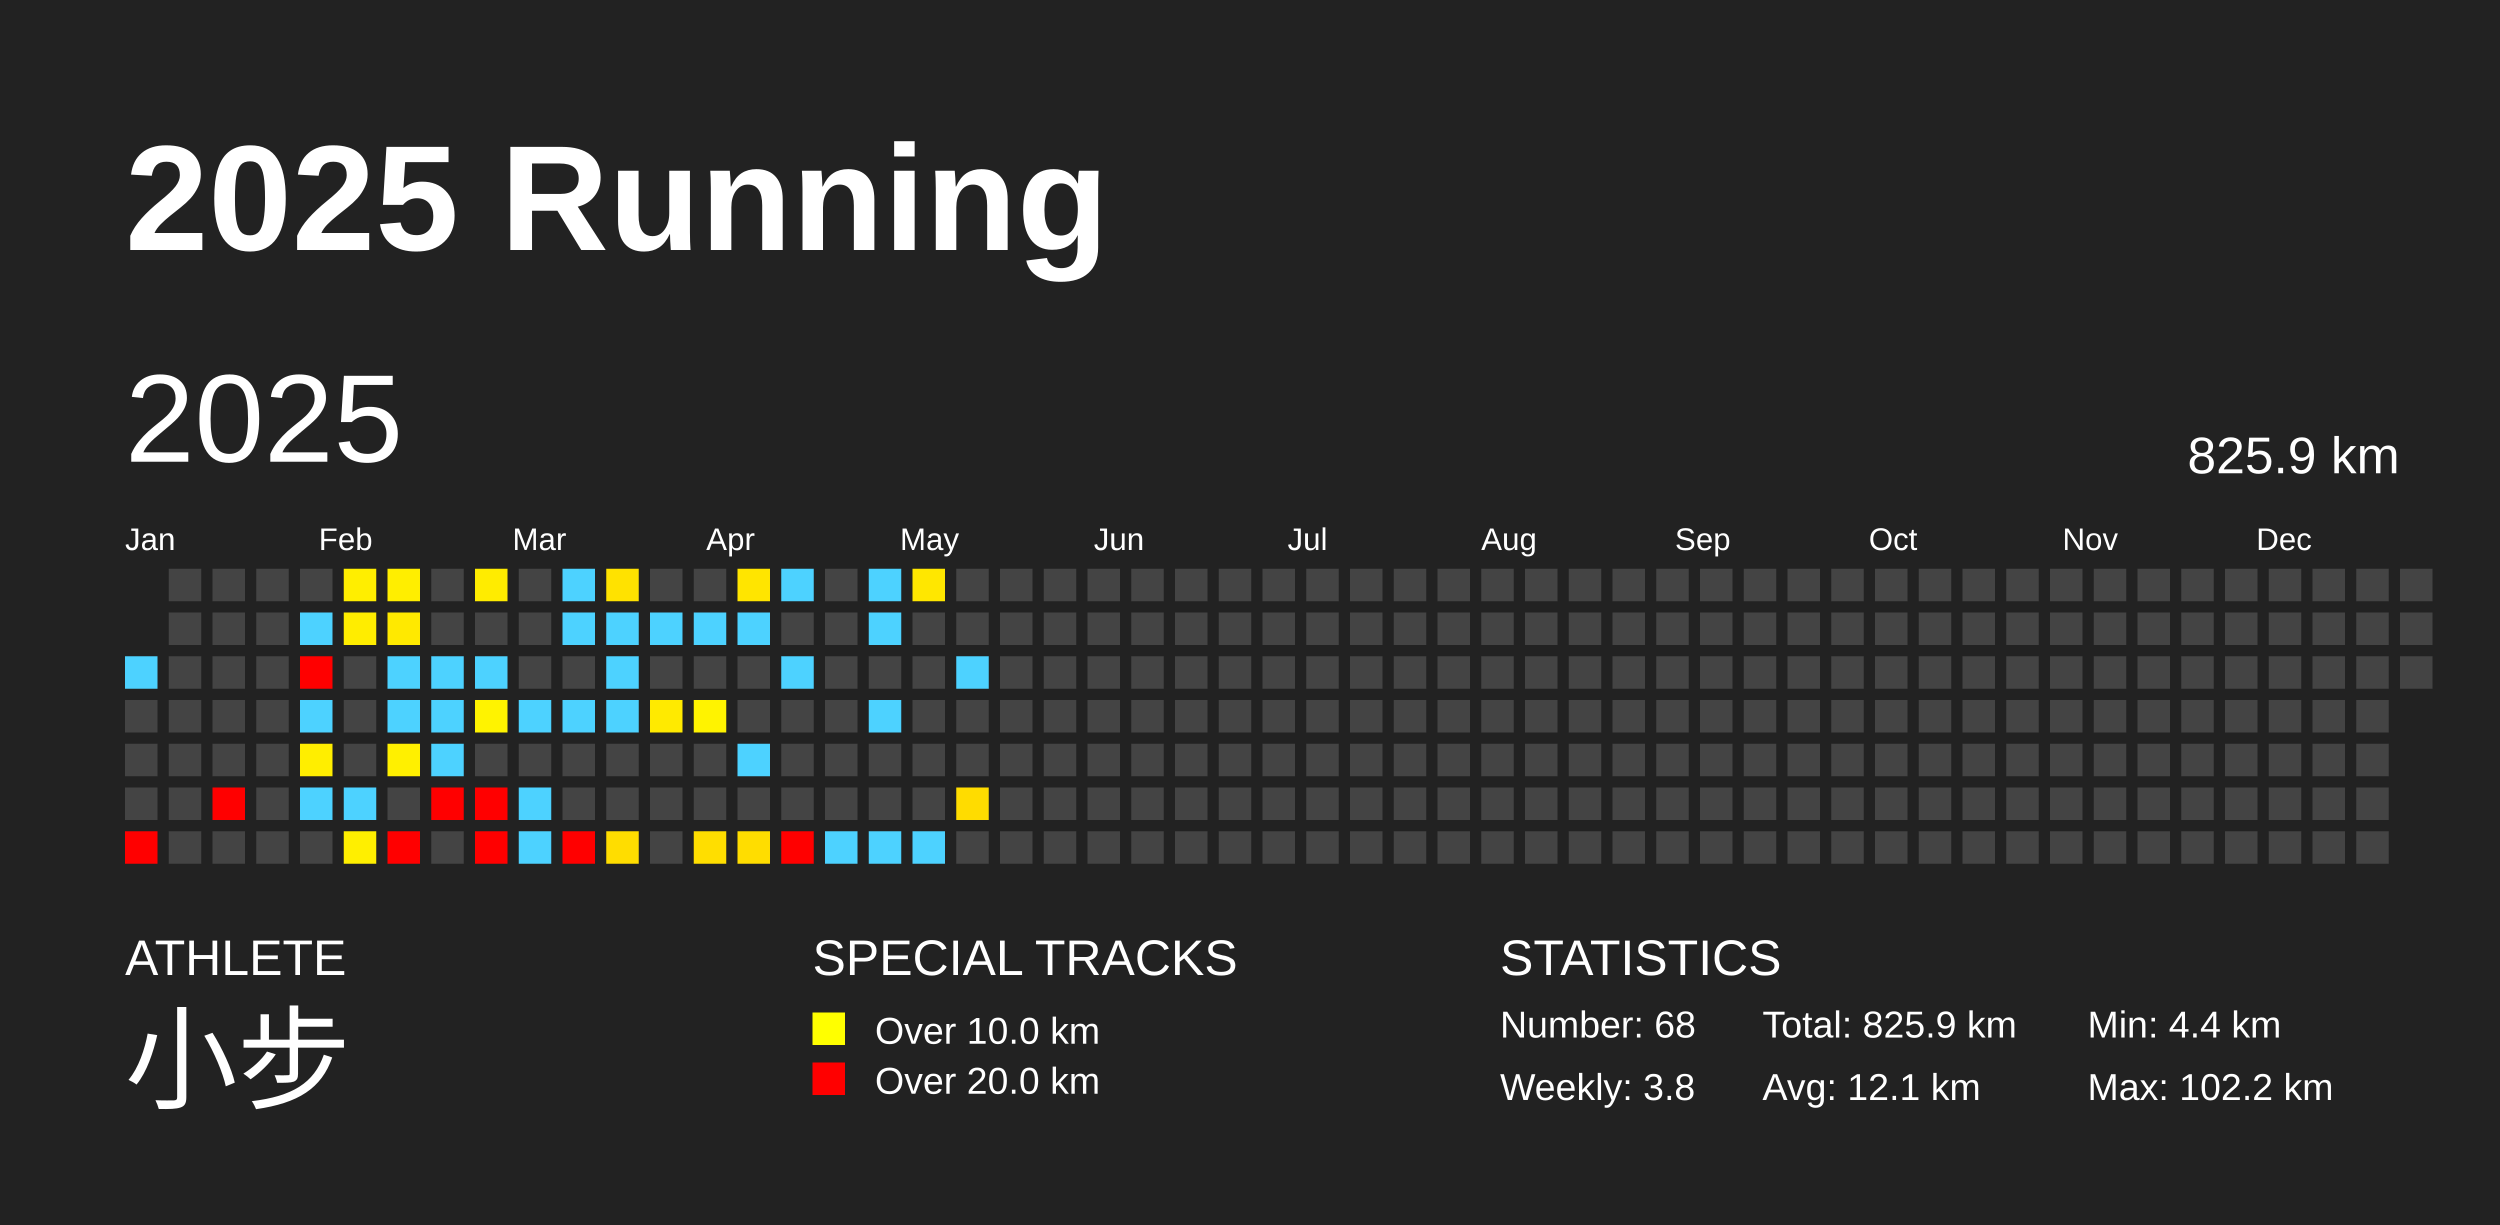
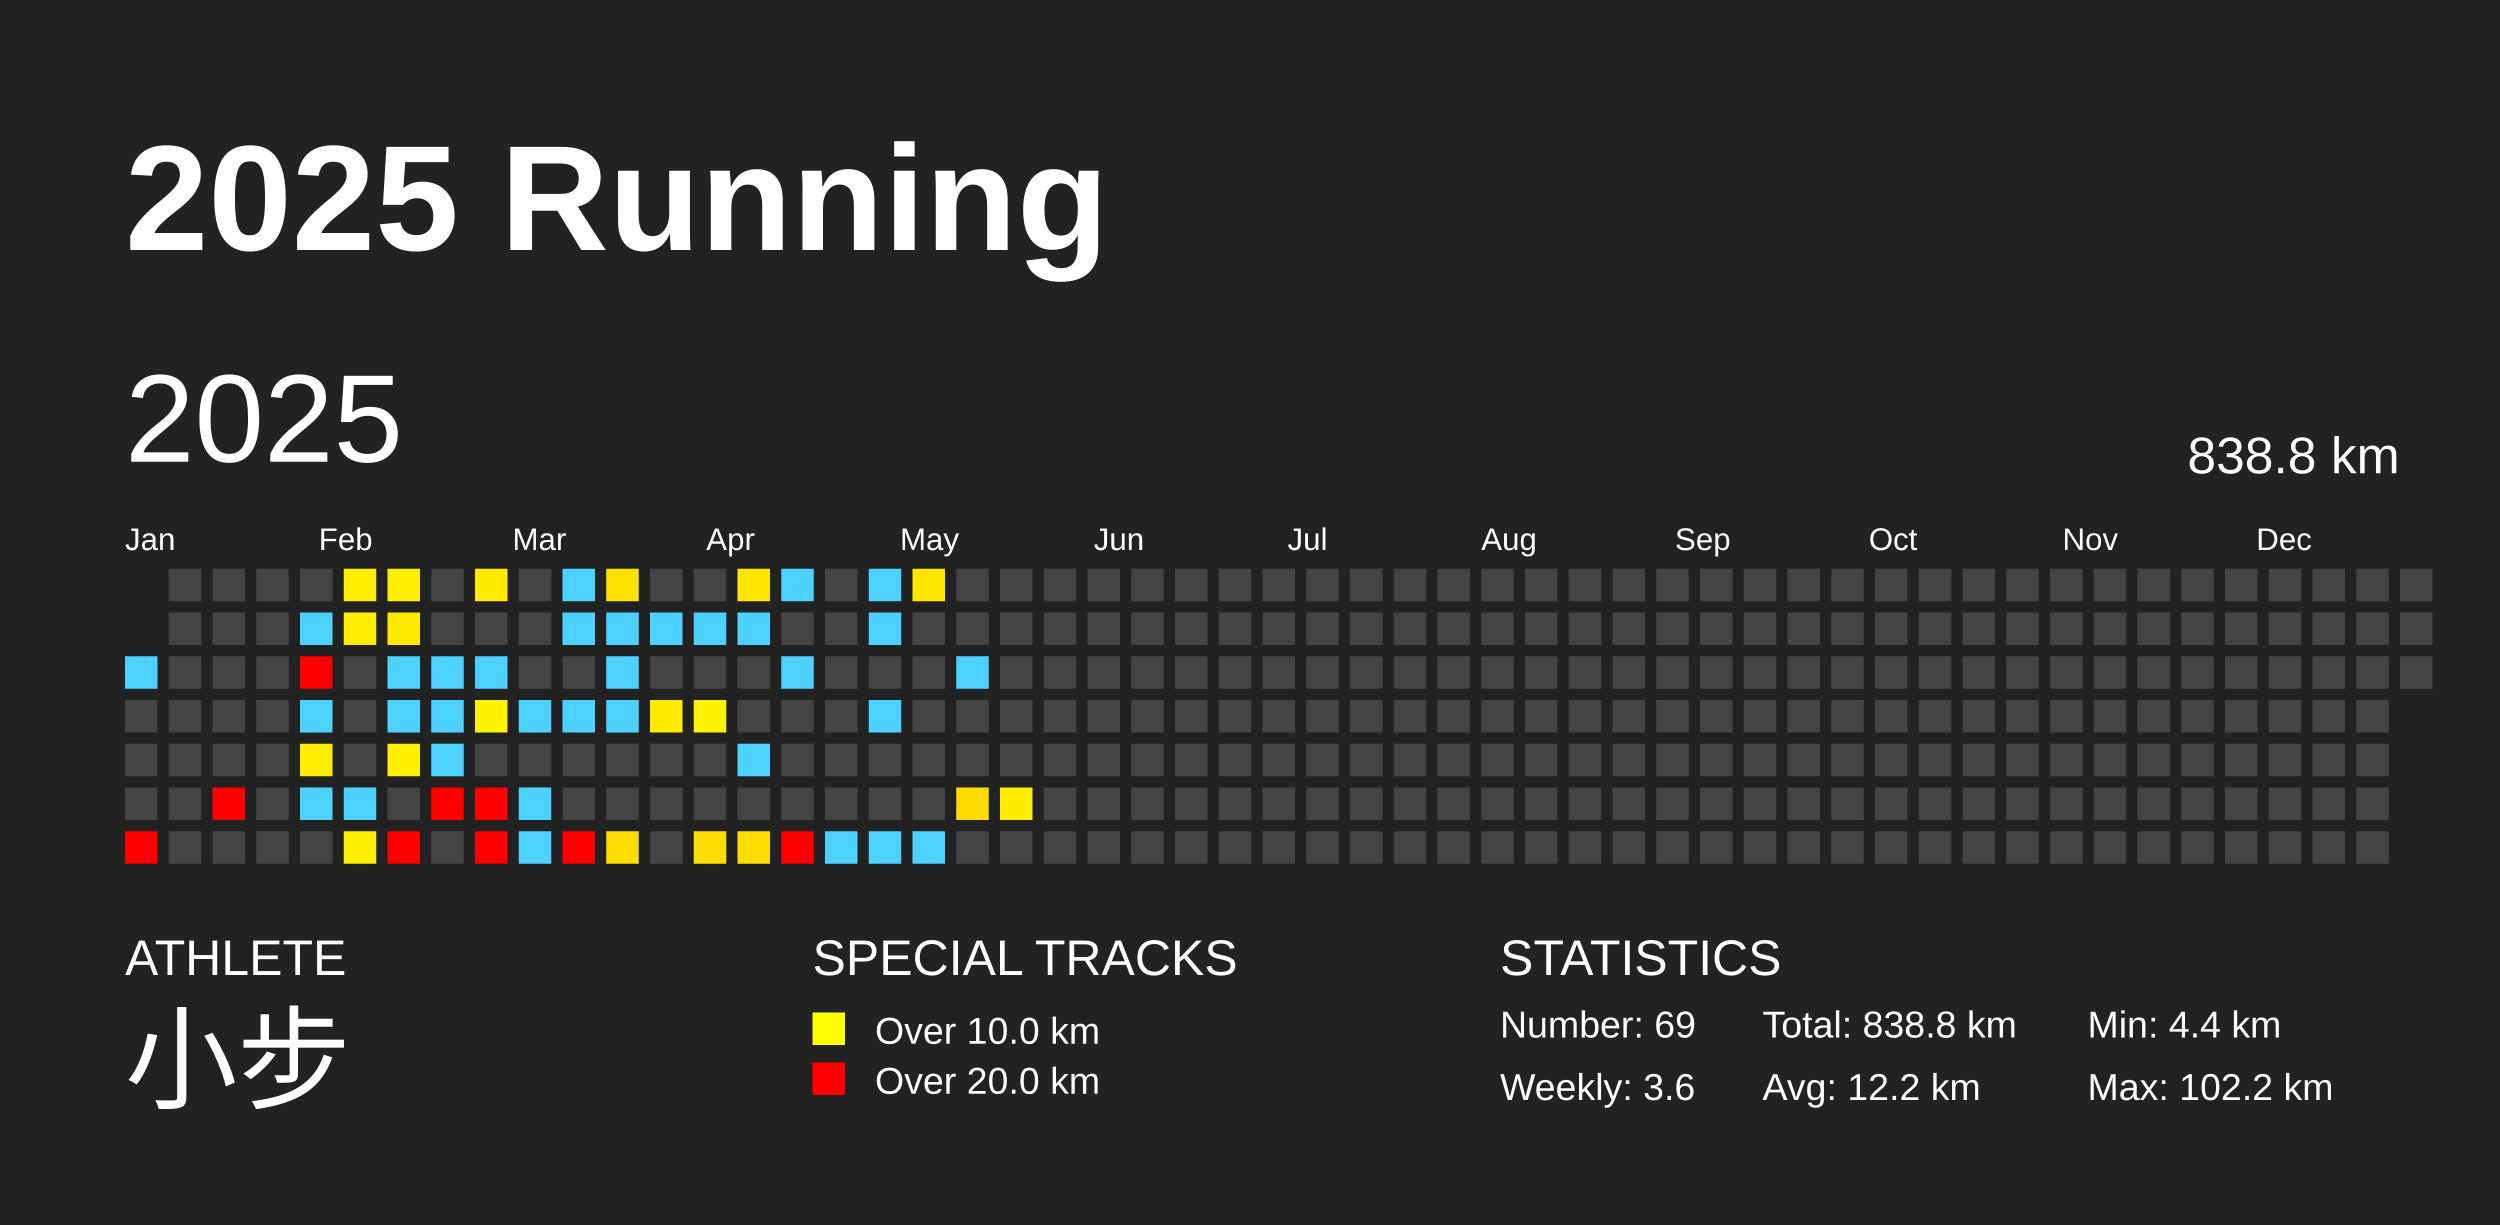
<svg xmlns="http://www.w3.org/2000/svg" baseProfile="full" height="98mm" version="1.1" viewBox="0,0,200,98" width="200mm">
  <defs />
  <rect fill="#222222" height="98" width="200" x="0" y="0" />
  <text fill="#FFFFFF" style="font-size:12px; font-family:Arial; font-weight:bold;" x="10" y="20">2025 Running</text>
  <text fill="#FFFFFF" style="font-size:4px; font-family:Arial" x="10" y="78">ATHLETE</text>
  <text fill="#FFFFFF" style="font-size:9px; font-family:Arial" x="10" y="88">小步</text>
  <text fill="#FFFFFF" style="font-size:4px; font-family:Arial" x="65" y="78">SPECIAL TRACKS</text>
  <rect fill="yellow" height="2.6" width="2.6" x="65" y="81" />
  <text fill="#FFFFFF" style="font-size:3px; font-family:Arial" x="70" y="83.5">Over 10.0 km</text>
  <rect fill="red" height="2.6" width="2.6" x="65" y="85" />
  <text fill="#FFFFFF" style="font-size:3px; font-family:Arial" x="70" y="87.5">Over 20.0 km</text>
  <text fill="#FFFFFF" style="font-size:4px; font-family:Arial" x="120" y="78">STATISTICS</text>
-   <text fill="#FFFFFF" style="font-size:3px; font-family:Arial" x="120" y="83">Number: 68</text>
-   <text fill="#FFFFFF" style="font-size:3px; font-family:Arial" x="120" y="88">Weekly: 3.8</text>
-   <text fill="#FFFFFF" style="font-size:3px; font-family:Arial" x="141" y="83">Total: 825.9 km</text>
-   <text fill="#FFFFFF" style="font-size:3px; font-family:Arial" x="141" y="88">Avg: 12.1 km</text>
+   <text fill="#FFFFFF" style="font-size:3px; font-family:Arial" x="120" y="83">Number: 69</text>
+   <text fill="#FFFFFF" style="font-size:3px; font-family:Arial" x="120" y="88">Weekly: 3.6</text>
+   <text fill="#FFFFFF" style="font-size:3px; font-family:Arial" x="141" y="83">Total: 838.8 km</text>
+   <text fill="#FFFFFF" style="font-size:3px; font-family:Arial" x="141" y="88">Avg: 12.2 km</text>
  <text fill="#FFFFFF" style="font-size:3px; font-family:Arial" x="167" y="83">Min: 4.4 km</text>
  <text fill="#FFFFFF" style="font-size:3px; font-family:Arial" x="167" y="88">Max: 102.2 km</text>
  <text dominant-baseline="hanging" fill="#FFFFFF" style="font-size:10.0px; font-family:Arial;" x="10" y="30">2025</text>
-   <text dominant-baseline="hanging" fill="#FFFFFF" style="font-size:4.125px; font-family:Arial;" x="175" y="35">825.9 km</text>
+   <text dominant-baseline="hanging" fill="#FFFFFF" style="font-size:4.125px; font-family:Arial;" x="175" y="35">838.8 km</text>
  <text fill="#FFFFFF" style="font-size:2.5px; font-family:Arial" x="10.0" y="44">Jan</text>
  <text fill="#FFFFFF" style="font-size:2.5px; font-family:Arial" x="25.5" y="44">Feb</text>
  <text fill="#FFFFFF" style="font-size:2.5px; font-family:Arial" x="41.0" y="44">Mar</text>
  <text fill="#FFFFFF" style="font-size:2.5px; font-family:Arial" x="56.5" y="44">Apr</text>
  <text fill="#FFFFFF" style="font-size:2.5px; font-family:Arial" x="72.0" y="44">May</text>
  <text fill="#FFFFFF" style="font-size:2.5px; font-family:Arial" x="87.5" y="44">Jun</text>
  <text fill="#FFFFFF" style="font-size:2.5px; font-family:Arial" x="103.0" y="44">Jul</text>
  <text fill="#FFFFFF" style="font-size:2.5px; font-family:Arial" x="118.5" y="44">Aug</text>
  <text fill="#FFFFFF" style="font-size:2.5px; font-family:Arial" x="134.0" y="44">Sep</text>
  <text fill="#FFFFFF" style="font-size:2.5px; font-family:Arial" x="149.5" y="44">Oct</text>
  <text fill="#FFFFFF" style="font-size:2.5px; font-family:Arial" x="165.0" y="44">Nov</text>
  <text fill="#FFFFFF" style="font-size:2.5px; font-family:Arial" x="180.5" y="44">Dec</text>
  <rect fill="#4dd2ff" height="2.6" width="2.6" x="10.0" y="52.5" />
  <rect fill="#444444" height="2.6" width="2.6" x="10.0" y="56.0" />
  <rect fill="#444444" height="2.6" width="2.6" x="10.0" y="59.5" />
  <rect fill="#444444" height="2.6" width="2.6" x="10.0" y="63.0" />
  <rect fill="red" height="2.6" width="2.6" x="10.0" y="66.5" />
  <rect fill="#444444" height="2.6" width="2.6" x="13.5" y="45.5" />
  <rect fill="#444444" height="2.6" width="2.6" x="13.5" y="49.0" />
  <rect fill="#444444" height="2.6" width="2.6" x="13.5" y="52.5" />
  <rect fill="#444444" height="2.6" width="2.6" x="13.5" y="56.0" />
  <rect fill="#444444" height="2.6" width="2.6" x="13.5" y="59.5" />
  <rect fill="#444444" height="2.6" width="2.6" x="13.5" y="63.0" />
  <rect fill="#444444" height="2.6" width="2.6" x="13.5" y="66.5" />
  <rect fill="#444444" height="2.6" width="2.6" x="17.0" y="45.5" />
  <rect fill="#444444" height="2.6" width="2.6" x="17.0" y="49.0" />
  <rect fill="#444444" height="2.6" width="2.6" x="17.0" y="52.5" />
  <rect fill="#444444" height="2.6" width="2.6" x="17.0" y="56.0" />
  <rect fill="#444444" height="2.6" width="2.6" x="17.0" y="59.5" />
  <rect fill="red" height="2.6" width="2.6" x="17.0" y="63.0" />
  <rect fill="#444444" height="2.6" width="2.6" x="17.0" y="66.5" />
  <rect fill="#444444" height="2.6" width="2.6" x="20.5" y="45.5" />
  <rect fill="#444444" height="2.6" width="2.6" x="20.5" y="49.0" />
  <rect fill="#444444" height="2.6" width="2.6" x="20.5" y="52.5" />
  <rect fill="#444444" height="2.6" width="2.6" x="20.5" y="56.0" />
  <rect fill="#444444" height="2.6" width="2.6" x="20.5" y="59.5" />
  <rect fill="#444444" height="2.6" width="2.6" x="20.5" y="63.0" />
  <rect fill="#444444" height="2.6" width="2.6" x="20.5" y="66.5" />
  <rect fill="#444444" height="2.6" width="2.6" x="24.0" y="45.5" />
  <rect fill="#4dd2ff" height="2.6" width="2.6" x="24.0" y="49.0" />
  <rect fill="red" height="2.6" width="2.6" x="24.0" y="52.5" />
  <rect fill="#4dd2ff" height="2.6" width="2.6" x="24.0" y="56.0" />
  <rect fill="#ffee00" height="2.6" width="2.6" x="24.0" y="59.5" />
  <rect fill="#4dd2ff" height="2.6" width="2.6" x="24.0" y="63.0" />
  <rect fill="#444444" height="2.6" width="2.6" x="24.0" y="66.5" />
  <rect fill="#ffee00" height="2.6" width="2.6" x="27.5" y="45.5" />
  <rect fill="#ffed00" height="2.6" width="2.6" x="27.5" y="49.0" />
  <rect fill="#444444" height="2.6" width="2.6" x="27.5" y="52.5" />
  <rect fill="#444444" height="2.6" width="2.6" x="27.5" y="56.0" />
  <rect fill="#444444" height="2.6" width="2.6" x="27.5" y="59.5" />
  <rect fill="#4dd2ff" height="2.6" width="2.6" x="27.5" y="63.0" />
  <rect fill="#ffef00" height="2.6" width="2.6" x="27.5" y="66.5" />
  <rect fill="#ffee00" height="2.6" width="2.6" x="31.0" y="45.5" />
  <rect fill="#ffe900" height="2.6" width="2.6" x="31.0" y="49.0" />
  <rect fill="#4dd2ff" height="2.6" width="2.6" x="31.0" y="52.5" />
  <rect fill="#4dd2ff" height="2.6" width="2.6" x="31.0" y="56.0" />
  <rect fill="#fff000" height="2.6" width="2.6" x="31.0" y="59.5" />
  <rect fill="#444444" height="2.6" width="2.6" x="31.0" y="63.0" />
  <rect fill="red" height="2.6" width="2.6" x="31.0" y="66.5" />
  <rect fill="#444444" height="2.6" width="2.6" x="34.5" y="45.5" />
  <rect fill="#444444" height="2.6" width="2.6" x="34.5" y="49.0" />
  <rect fill="#4dd2ff" height="2.6" width="2.6" x="34.5" y="52.5" />
  <rect fill="#4dd2ff" height="2.6" width="2.6" x="34.5" y="56.0" />
  <rect fill="#4dd2ff" height="2.6" width="2.6" x="34.5" y="59.5" />
  <rect fill="red" height="2.6" width="2.6" x="34.5" y="63.0" />
  <rect fill="#444444" height="2.6" width="2.6" x="34.5" y="66.5" />
  <rect fill="#ffec00" height="2.6" width="2.6" x="38.0" y="45.5" />
  <rect fill="#444444" height="2.6" width="2.6" x="38.0" y="49.0" />
  <rect fill="#4dd2ff" height="2.6" width="2.6" x="38.0" y="52.5" />
  <rect fill="#fff300" height="2.6" width="2.6" x="38.0" y="56.0" />
  <rect fill="#444444" height="2.6" width="2.6" x="38.0" y="59.5" />
  <rect fill="red" height="2.6" width="2.6" x="38.0" y="63.0" />
  <rect fill="red" height="2.6" width="2.6" x="38.0" y="66.5" />
  <rect fill="#444444" height="2.6" width="2.6" x="41.5" y="45.5" />
  <rect fill="#444444" height="2.6" width="2.6" x="41.5" y="49.0" />
  <rect fill="#444444" height="2.6" width="2.6" x="41.5" y="52.5" />
  <rect fill="#4dd2ff" height="2.6" width="2.6" x="41.5" y="56.0" />
  <rect fill="#444444" height="2.6" width="2.6" x="41.5" y="59.5" />
  <rect fill="#4dd2ff" height="2.6" width="2.6" x="41.5" y="63.0" />
  <rect fill="#4dd2ff" height="2.6" width="2.6" x="41.5" y="66.5" />
  <rect fill="#4dd2ff" height="2.6" width="2.6" x="45.0" y="45.5" />
  <rect fill="#4dd2ff" height="2.6" width="2.6" x="45.0" y="49.0" />
  <rect fill="#444444" height="2.6" width="2.6" x="45.0" y="52.5" />
  <rect fill="#4dd2ff" height="2.6" width="2.6" x="45.0" y="56.0" />
  <rect fill="#444444" height="2.6" width="2.6" x="45.0" y="59.5" />
  <rect fill="#444444" height="2.6" width="2.6" x="45.0" y="63.0" />
  <rect fill="red" height="2.6" width="2.6" x="45.0" y="66.5" />
  <rect fill="#ffe200" height="2.6" width="2.6" x="48.5" y="45.5" />
  <rect fill="#4dd2ff" height="2.6" width="2.6" x="48.5" y="49.0" />
  <rect fill="#4dd2ff" height="2.6" width="2.6" x="48.5" y="52.5" />
  <rect fill="#4dd2ff" height="2.6" width="2.6" x="48.5" y="56.0" />
  <rect fill="#444444" height="2.6" width="2.6" x="48.5" y="59.5" />
  <rect fill="#444444" height="2.6" width="2.6" x="48.5" y="63.0" />
  <rect fill="#ffdd00" height="2.6" width="2.6" x="48.5" y="66.5" />
  <rect fill="#444444" height="2.6" width="2.6" x="52.0" y="45.5" />
  <rect fill="#4dd2ff" height="2.6" width="2.6" x="52.0" y="49.0" />
  <rect fill="#444444" height="2.6" width="2.6" x="52.0" y="52.5" />
  <rect fill="#ffea00" height="2.6" width="2.6" x="52.0" y="56.0" />
  <rect fill="#444444" height="2.6" width="2.6" x="52.0" y="59.5" />
  <rect fill="#444444" height="2.6" width="2.6" x="52.0" y="63.0" />
  <rect fill="#444444" height="2.6" width="2.6" x="52.0" y="66.5" />
  <rect fill="#444444" height="2.6" width="2.6" x="55.5" y="45.5" />
  <rect fill="#4dd2ff" height="2.6" width="2.6" x="55.5" y="49.0" />
  <rect fill="#444444" height="2.6" width="2.6" x="55.5" y="52.5" />
  <rect fill="#fff300" height="2.6" width="2.6" x="55.5" y="56.0" />
  <rect fill="#444444" height="2.6" width="2.6" x="55.5" y="59.5" />
  <rect fill="#444444" height="2.6" width="2.6" x="55.5" y="63.0" />
  <rect fill="#ffde00" height="2.6" width="2.6" x="55.5" y="66.5" />
  <rect fill="#ffe500" height="2.6" width="2.6" x="59.0" y="45.5" />
  <rect fill="#4dd2ff" height="2.6" width="2.6" x="59.0" y="49.0" />
  <rect fill="#444444" height="2.6" width="2.6" x="59.0" y="52.5" />
  <rect fill="#444444" height="2.6" width="2.6" x="59.0" y="56.0" />
  <rect fill="#4dd2ff" height="2.6" width="2.6" x="59.0" y="59.5" />
  <rect fill="#444444" height="2.6" width="2.6" x="59.0" y="63.0" />
  <rect fill="#ffdd00" height="2.6" width="2.6" x="59.0" y="66.5" />
  <rect fill="#4dd2ff" height="2.6" width="2.6" x="62.5" y="45.5" />
  <rect fill="#444444" height="2.6" width="2.6" x="62.5" y="49.0" />
  <rect fill="#4dd2ff" height="2.6" width="2.6" x="62.5" y="52.5" />
  <rect fill="#444444" height="2.6" width="2.6" x="62.5" y="56.0" />
  <rect fill="#444444" height="2.6" width="2.6" x="62.5" y="59.5" />
  <rect fill="#444444" height="2.6" width="2.6" x="62.5" y="63.0" />
  <rect fill="red" height="2.6" width="2.6" x="62.5" y="66.5" />
  <rect fill="#444444" height="2.6" width="2.6" x="66.0" y="45.5" />
  <rect fill="#444444" height="2.6" width="2.6" x="66.0" y="49.0" />
  <rect fill="#444444" height="2.6" width="2.6" x="66.0" y="52.5" />
  <rect fill="#444444" height="2.6" width="2.6" x="66.0" y="56.0" />
  <rect fill="#444444" height="2.6" width="2.6" x="66.0" y="59.5" />
  <rect fill="#444444" height="2.6" width="2.6" x="66.0" y="63.0" />
  <rect fill="#4dd2ff" height="2.6" width="2.6" x="66.0" y="66.5" />
  <rect fill="#4dd2ff" height="2.6" width="2.6" x="69.5" y="45.5" />
  <rect fill="#4dd2ff" height="2.6" width="2.6" x="69.5" y="49.0" />
  <rect fill="#444444" height="2.6" width="2.6" x="69.5" y="52.5" />
  <rect fill="#4dd2ff" height="2.6" width="2.6" x="69.5" y="56.0" />
  <rect fill="#444444" height="2.6" width="2.6" x="69.5" y="59.5" />
  <rect fill="#444444" height="2.6" width="2.6" x="69.5" y="63.0" />
  <rect fill="#4dd2ff" height="2.6" width="2.6" x="69.5" y="66.5" />
  <rect fill="#ffe700" height="2.6" width="2.6" x="73.0" y="45.5" />
  <rect fill="#444444" height="2.6" width="2.6" x="73.0" y="49.0" />
  <rect fill="#444444" height="2.6" width="2.6" x="73.0" y="52.5" />
  <rect fill="#444444" height="2.6" width="2.6" x="73.0" y="56.0" />
  <rect fill="#444444" height="2.6" width="2.6" x="73.0" y="59.5" />
  <rect fill="#444444" height="2.6" width="2.6" x="73.0" y="63.0" />
  <rect fill="#4dd2ff" height="2.6" width="2.6" x="73.0" y="66.5" />
  <rect fill="#444444" height="2.6" width="2.6" x="76.5" y="45.5" />
  <rect fill="#444444" height="2.6" width="2.6" x="76.5" y="49.0" />
  <rect fill="#4dd2ff" height="2.6" width="2.6" x="76.5" y="52.5" />
  <rect fill="#444444" height="2.6" width="2.6" x="76.5" y="56.0" />
  <rect fill="#444444" height="2.6" width="2.6" x="76.5" y="59.5" />
  <rect fill="#ffdc00" height="2.6" width="2.6" x="76.5" y="63.0" />
  <rect fill="#444444" height="2.6" width="2.6" x="76.5" y="66.5" />
  <rect fill="#444444" height="2.6" width="2.6" x="80.0" y="45.5" />
  <rect fill="#444444" height="2.6" width="2.6" x="80.0" y="49.0" />
  <rect fill="#444444" height="2.6" width="2.6" x="80.0" y="52.5" />
  <rect fill="#444444" height="2.6" width="2.6" x="80.0" y="56.0" />
  <rect fill="#444444" height="2.6" width="2.6" x="80.0" y="59.5" />
-   <rect fill="#444444" height="2.6" width="2.6" x="80.0" y="63.0" />
+   <rect fill="#ffec00" height="2.6" width="2.6" x="80.0" y="63.0" />
  <rect fill="#444444" height="2.6" width="2.6" x="80.0" y="66.5" />
  <rect fill="#444444" height="2.6" width="2.6" x="83.5" y="45.5" />
  <rect fill="#444444" height="2.6" width="2.6" x="83.5" y="49.0" />
  <rect fill="#444444" height="2.6" width="2.6" x="83.5" y="52.5" />
  <rect fill="#444444" height="2.6" width="2.6" x="83.5" y="56.0" />
  <rect fill="#444444" height="2.6" width="2.6" x="83.5" y="59.5" />
  <rect fill="#444444" height="2.6" width="2.6" x="83.5" y="63.0" />
  <rect fill="#444444" height="2.6" width="2.6" x="83.5" y="66.5" />
  <rect fill="#444444" height="2.6" width="2.6" x="87.0" y="45.5" />
  <rect fill="#444444" height="2.6" width="2.6" x="87.0" y="49.0" />
  <rect fill="#444444" height="2.6" width="2.6" x="87.0" y="52.5" />
  <rect fill="#444444" height="2.6" width="2.6" x="87.0" y="56.0" />
  <rect fill="#444444" height="2.6" width="2.6" x="87.0" y="59.5" />
  <rect fill="#444444" height="2.6" width="2.6" x="87.0" y="63.0" />
  <rect fill="#444444" height="2.6" width="2.6" x="87.0" y="66.5" />
  <rect fill="#444444" height="2.6" width="2.6" x="90.5" y="45.5" />
  <rect fill="#444444" height="2.6" width="2.6" x="90.5" y="49.0" />
  <rect fill="#444444" height="2.6" width="2.6" x="90.5" y="52.5" />
  <rect fill="#444444" height="2.6" width="2.6" x="90.5" y="56.0" />
  <rect fill="#444444" height="2.6" width="2.6" x="90.5" y="59.5" />
  <rect fill="#444444" height="2.6" width="2.6" x="90.5" y="63.0" />
  <rect fill="#444444" height="2.6" width="2.6" x="90.5" y="66.5" />
  <rect fill="#444444" height="2.6" width="2.6" x="94.0" y="45.5" />
  <rect fill="#444444" height="2.6" width="2.6" x="94.0" y="49.0" />
  <rect fill="#444444" height="2.6" width="2.6" x="94.0" y="52.5" />
  <rect fill="#444444" height="2.6" width="2.6" x="94.0" y="56.0" />
  <rect fill="#444444" height="2.6" width="2.6" x="94.0" y="59.5" />
  <rect fill="#444444" height="2.6" width="2.6" x="94.0" y="63.0" />
  <rect fill="#444444" height="2.6" width="2.6" x="94.0" y="66.5" />
  <rect fill="#444444" height="2.6" width="2.6" x="97.5" y="45.5" />
  <rect fill="#444444" height="2.6" width="2.6" x="97.5" y="49.0" />
  <rect fill="#444444" height="2.6" width="2.6" x="97.5" y="52.5" />
  <rect fill="#444444" height="2.6" width="2.6" x="97.5" y="56.0" />
  <rect fill="#444444" height="2.6" width="2.6" x="97.5" y="59.5" />
  <rect fill="#444444" height="2.6" width="2.6" x="97.5" y="63.0" />
  <rect fill="#444444" height="2.6" width="2.6" x="97.5" y="66.5" />
  <rect fill="#444444" height="2.6" width="2.6" x="101.0" y="45.5" />
  <rect fill="#444444" height="2.6" width="2.6" x="101.0" y="49.0" />
  <rect fill="#444444" height="2.6" width="2.6" x="101.0" y="52.5" />
  <rect fill="#444444" height="2.6" width="2.6" x="101.0" y="56.0" />
  <rect fill="#444444" height="2.6" width="2.6" x="101.0" y="59.5" />
  <rect fill="#444444" height="2.6" width="2.6" x="101.0" y="63.0" />
  <rect fill="#444444" height="2.6" width="2.6" x="101.0" y="66.5" />
  <rect fill="#444444" height="2.6" width="2.6" x="104.5" y="45.5" />
  <rect fill="#444444" height="2.6" width="2.6" x="104.5" y="49.0" />
  <rect fill="#444444" height="2.6" width="2.6" x="104.5" y="52.5" />
  <rect fill="#444444" height="2.6" width="2.6" x="104.5" y="56.0" />
  <rect fill="#444444" height="2.6" width="2.6" x="104.5" y="59.5" />
  <rect fill="#444444" height="2.6" width="2.6" x="104.5" y="63.0" />
  <rect fill="#444444" height="2.6" width="2.6" x="104.5" y="66.5" />
  <rect fill="#444444" height="2.6" width="2.6" x="108.0" y="45.5" />
  <rect fill="#444444" height="2.6" width="2.6" x="108.0" y="49.0" />
  <rect fill="#444444" height="2.6" width="2.6" x="108.0" y="52.5" />
  <rect fill="#444444" height="2.6" width="2.6" x="108.0" y="56.0" />
  <rect fill="#444444" height="2.6" width="2.6" x="108.0" y="59.5" />
  <rect fill="#444444" height="2.6" width="2.6" x="108.0" y="63.0" />
  <rect fill="#444444" height="2.6" width="2.6" x="108.0" y="66.5" />
  <rect fill="#444444" height="2.6" width="2.6" x="111.5" y="45.5" />
  <rect fill="#444444" height="2.6" width="2.6" x="111.5" y="49.0" />
  <rect fill="#444444" height="2.6" width="2.6" x="111.5" y="52.5" />
  <rect fill="#444444" height="2.6" width="2.6" x="111.5" y="56.0" />
  <rect fill="#444444" height="2.6" width="2.6" x="111.5" y="59.5" />
  <rect fill="#444444" height="2.6" width="2.6" x="111.5" y="63.0" />
  <rect fill="#444444" height="2.6" width="2.6" x="111.5" y="66.5" />
  <rect fill="#444444" height="2.6" width="2.6" x="115.0" y="45.5" />
  <rect fill="#444444" height="2.6" width="2.6" x="115.0" y="49.0" />
  <rect fill="#444444" height="2.6" width="2.6" x="115.0" y="52.5" />
  <rect fill="#444444" height="2.6" width="2.6" x="115.0" y="56.0" />
  <rect fill="#444444" height="2.6" width="2.6" x="115.0" y="59.5" />
  <rect fill="#444444" height="2.6" width="2.6" x="115.0" y="63.0" />
  <rect fill="#444444" height="2.6" width="2.6" x="115.0" y="66.5" />
  <rect fill="#444444" height="2.6" width="2.6" x="118.5" y="45.5" />
  <rect fill="#444444" height="2.6" width="2.6" x="118.5" y="49.0" />
  <rect fill="#444444" height="2.6" width="2.6" x="118.5" y="52.5" />
  <rect fill="#444444" height="2.6" width="2.6" x="118.5" y="56.0" />
  <rect fill="#444444" height="2.6" width="2.6" x="118.5" y="59.5" />
  <rect fill="#444444" height="2.6" width="2.6" x="118.5" y="63.0" />
  <rect fill="#444444" height="2.6" width="2.6" x="118.5" y="66.5" />
  <rect fill="#444444" height="2.6" width="2.6" x="122.0" y="45.5" />
  <rect fill="#444444" height="2.6" width="2.6" x="122.0" y="49.0" />
  <rect fill="#444444" height="2.6" width="2.6" x="122.0" y="52.5" />
  <rect fill="#444444" height="2.6" width="2.6" x="122.0" y="56.0" />
  <rect fill="#444444" height="2.6" width="2.6" x="122.0" y="59.5" />
  <rect fill="#444444" height="2.6" width="2.6" x="122.0" y="63.0" />
  <rect fill="#444444" height="2.6" width="2.6" x="122.0" y="66.5" />
  <rect fill="#444444" height="2.6" width="2.6" x="125.5" y="45.5" />
  <rect fill="#444444" height="2.6" width="2.6" x="125.5" y="49.0" />
  <rect fill="#444444" height="2.6" width="2.6" x="125.5" y="52.5" />
  <rect fill="#444444" height="2.6" width="2.6" x="125.5" y="56.0" />
  <rect fill="#444444" height="2.6" width="2.6" x="125.5" y="59.5" />
  <rect fill="#444444" height="2.6" width="2.6" x="125.5" y="63.0" />
  <rect fill="#444444" height="2.6" width="2.6" x="125.5" y="66.5" />
  <rect fill="#444444" height="2.6" width="2.6" x="129.0" y="45.5" />
  <rect fill="#444444" height="2.6" width="2.6" x="129.0" y="49.0" />
  <rect fill="#444444" height="2.6" width="2.6" x="129.0" y="52.5" />
  <rect fill="#444444" height="2.6" width="2.6" x="129.0" y="56.0" />
  <rect fill="#444444" height="2.6" width="2.6" x="129.0" y="59.5" />
  <rect fill="#444444" height="2.6" width="2.6" x="129.0" y="63.0" />
  <rect fill="#444444" height="2.6" width="2.6" x="129.0" y="66.5" />
  <rect fill="#444444" height="2.6" width="2.6" x="132.5" y="45.5" />
  <rect fill="#444444" height="2.6" width="2.6" x="132.5" y="49.0" />
  <rect fill="#444444" height="2.6" width="2.6" x="132.5" y="52.5" />
  <rect fill="#444444" height="2.6" width="2.6" x="132.5" y="56.0" />
  <rect fill="#444444" height="2.6" width="2.6" x="132.5" y="59.5" />
  <rect fill="#444444" height="2.6" width="2.6" x="132.5" y="63.0" />
  <rect fill="#444444" height="2.6" width="2.6" x="132.5" y="66.5" />
  <rect fill="#444444" height="2.6" width="2.6" x="136.0" y="45.5" />
  <rect fill="#444444" height="2.6" width="2.6" x="136.0" y="49.0" />
  <rect fill="#444444" height="2.6" width="2.6" x="136.0" y="52.5" />
  <rect fill="#444444" height="2.6" width="2.6" x="136.0" y="56.0" />
  <rect fill="#444444" height="2.6" width="2.6" x="136.0" y="59.5" />
  <rect fill="#444444" height="2.6" width="2.6" x="136.0" y="63.0" />
  <rect fill="#444444" height="2.6" width="2.6" x="136.0" y="66.5" />
  <rect fill="#444444" height="2.6" width="2.6" x="139.5" y="45.5" />
  <rect fill="#444444" height="2.6" width="2.6" x="139.5" y="49.0" />
  <rect fill="#444444" height="2.6" width="2.6" x="139.5" y="52.5" />
  <rect fill="#444444" height="2.6" width="2.6" x="139.5" y="56.0" />
  <rect fill="#444444" height="2.6" width="2.6" x="139.5" y="59.5" />
  <rect fill="#444444" height="2.6" width="2.6" x="139.5" y="63.0" />
  <rect fill="#444444" height="2.6" width="2.6" x="139.5" y="66.5" />
  <rect fill="#444444" height="2.6" width="2.6" x="143.0" y="45.5" />
  <rect fill="#444444" height="2.6" width="2.6" x="143.0" y="49.0" />
  <rect fill="#444444" height="2.6" width="2.6" x="143.0" y="52.5" />
  <rect fill="#444444" height="2.6" width="2.6" x="143.0" y="56.0" />
  <rect fill="#444444" height="2.6" width="2.6" x="143.0" y="59.5" />
  <rect fill="#444444" height="2.6" width="2.6" x="143.0" y="63.0" />
  <rect fill="#444444" height="2.6" width="2.6" x="143.0" y="66.5" />
  <rect fill="#444444" height="2.6" width="2.6" x="146.5" y="45.5" />
  <rect fill="#444444" height="2.6" width="2.6" x="146.5" y="49.0" />
  <rect fill="#444444" height="2.6" width="2.6" x="146.5" y="52.5" />
  <rect fill="#444444" height="2.6" width="2.6" x="146.5" y="56.0" />
  <rect fill="#444444" height="2.6" width="2.6" x="146.5" y="59.5" />
  <rect fill="#444444" height="2.6" width="2.6" x="146.5" y="63.0" />
  <rect fill="#444444" height="2.6" width="2.6" x="146.5" y="66.5" />
  <rect fill="#444444" height="2.6" width="2.6" x="150.0" y="45.5" />
  <rect fill="#444444" height="2.6" width="2.6" x="150.0" y="49.0" />
  <rect fill="#444444" height="2.6" width="2.6" x="150.0" y="52.5" />
  <rect fill="#444444" height="2.6" width="2.6" x="150.0" y="56.0" />
  <rect fill="#444444" height="2.6" width="2.6" x="150.0" y="59.5" />
  <rect fill="#444444" height="2.6" width="2.6" x="150.0" y="63.0" />
  <rect fill="#444444" height="2.6" width="2.6" x="150.0" y="66.5" />
  <rect fill="#444444" height="2.6" width="2.6" x="153.5" y="45.5" />
  <rect fill="#444444" height="2.6" width="2.6" x="153.5" y="49.0" />
  <rect fill="#444444" height="2.6" width="2.6" x="153.5" y="52.5" />
  <rect fill="#444444" height="2.6" width="2.6" x="153.5" y="56.0" />
  <rect fill="#444444" height="2.6" width="2.6" x="153.5" y="59.5" />
  <rect fill="#444444" height="2.6" width="2.6" x="153.5" y="63.0" />
  <rect fill="#444444" height="2.6" width="2.6" x="153.5" y="66.5" />
  <rect fill="#444444" height="2.6" width="2.6" x="157.0" y="45.5" />
  <rect fill="#444444" height="2.6" width="2.6" x="157.0" y="49.0" />
  <rect fill="#444444" height="2.6" width="2.6" x="157.0" y="52.5" />
  <rect fill="#444444" height="2.6" width="2.6" x="157.0" y="56.0" />
  <rect fill="#444444" height="2.6" width="2.6" x="157.0" y="59.5" />
  <rect fill="#444444" height="2.6" width="2.6" x="157.0" y="63.0" />
  <rect fill="#444444" height="2.6" width="2.6" x="157.0" y="66.5" />
  <rect fill="#444444" height="2.6" width="2.6" x="160.5" y="45.5" />
  <rect fill="#444444" height="2.6" width="2.6" x="160.5" y="49.0" />
  <rect fill="#444444" height="2.6" width="2.6" x="160.5" y="52.5" />
  <rect fill="#444444" height="2.6" width="2.6" x="160.5" y="56.0" />
  <rect fill="#444444" height="2.6" width="2.6" x="160.5" y="59.5" />
  <rect fill="#444444" height="2.6" width="2.6" x="160.5" y="63.0" />
  <rect fill="#444444" height="2.6" width="2.6" x="160.5" y="66.5" />
  <rect fill="#444444" height="2.6" width="2.6" x="164.0" y="45.5" />
  <rect fill="#444444" height="2.6" width="2.6" x="164.0" y="49.0" />
  <rect fill="#444444" height="2.6" width="2.6" x="164.0" y="52.5" />
  <rect fill="#444444" height="2.6" width="2.6" x="164.0" y="56.0" />
  <rect fill="#444444" height="2.6" width="2.6" x="164.0" y="59.5" />
  <rect fill="#444444" height="2.6" width="2.6" x="164.0" y="63.0" />
  <rect fill="#444444" height="2.6" width="2.6" x="164.0" y="66.5" />
  <rect fill="#444444" height="2.6" width="2.6" x="167.5" y="45.5" />
  <rect fill="#444444" height="2.6" width="2.6" x="167.5" y="49.0" />
  <rect fill="#444444" height="2.6" width="2.6" x="167.5" y="52.5" />
  <rect fill="#444444" height="2.6" width="2.6" x="167.5" y="56.0" />
  <rect fill="#444444" height="2.6" width="2.6" x="167.5" y="59.5" />
  <rect fill="#444444" height="2.6" width="2.6" x="167.5" y="63.0" />
  <rect fill="#444444" height="2.6" width="2.6" x="167.5" y="66.5" />
  <rect fill="#444444" height="2.6" width="2.6" x="171.0" y="45.5" />
  <rect fill="#444444" height="2.6" width="2.6" x="171.0" y="49.0" />
  <rect fill="#444444" height="2.6" width="2.6" x="171.0" y="52.5" />
  <rect fill="#444444" height="2.6" width="2.6" x="171.0" y="56.0" />
  <rect fill="#444444" height="2.6" width="2.6" x="171.0" y="59.5" />
  <rect fill="#444444" height="2.6" width="2.6" x="171.0" y="63.0" />
  <rect fill="#444444" height="2.6" width="2.6" x="171.0" y="66.5" />
  <rect fill="#444444" height="2.6" width="2.6" x="174.5" y="45.5" />
  <rect fill="#444444" height="2.6" width="2.6" x="174.5" y="49.0" />
  <rect fill="#444444" height="2.6" width="2.6" x="174.5" y="52.5" />
  <rect fill="#444444" height="2.6" width="2.6" x="174.5" y="56.0" />
  <rect fill="#444444" height="2.6" width="2.6" x="174.5" y="59.5" />
  <rect fill="#444444" height="2.6" width="2.6" x="174.5" y="63.0" />
  <rect fill="#444444" height="2.6" width="2.6" x="174.5" y="66.5" />
  <rect fill="#444444" height="2.6" width="2.6" x="178.0" y="45.5" />
  <rect fill="#444444" height="2.6" width="2.6" x="178.0" y="49.0" />
  <rect fill="#444444" height="2.6" width="2.6" x="178.0" y="52.5" />
  <rect fill="#444444" height="2.6" width="2.6" x="178.0" y="56.0" />
  <rect fill="#444444" height="2.6" width="2.6" x="178.0" y="59.5" />
  <rect fill="#444444" height="2.6" width="2.6" x="178.0" y="63.0" />
  <rect fill="#444444" height="2.6" width="2.6" x="178.0" y="66.5" />
  <rect fill="#444444" height="2.6" width="2.6" x="181.5" y="45.5" />
  <rect fill="#444444" height="2.6" width="2.6" x="181.5" y="49.0" />
  <rect fill="#444444" height="2.6" width="2.6" x="181.5" y="52.5" />
  <rect fill="#444444" height="2.6" width="2.6" x="181.5" y="56.0" />
  <rect fill="#444444" height="2.6" width="2.6" x="181.5" y="59.5" />
  <rect fill="#444444" height="2.6" width="2.6" x="181.5" y="63.0" />
  <rect fill="#444444" height="2.6" width="2.6" x="181.5" y="66.5" />
  <rect fill="#444444" height="2.6" width="2.6" x="185.0" y="45.5" />
  <rect fill="#444444" height="2.6" width="2.6" x="185.0" y="49.0" />
  <rect fill="#444444" height="2.6" width="2.6" x="185.0" y="52.5" />
  <rect fill="#444444" height="2.6" width="2.6" x="185.0" y="56.0" />
  <rect fill="#444444" height="2.6" width="2.6" x="185.0" y="59.5" />
  <rect fill="#444444" height="2.6" width="2.6" x="185.0" y="63.0" />
  <rect fill="#444444" height="2.6" width="2.6" x="185.0" y="66.5" />
  <rect fill="#444444" height="2.6" width="2.6" x="188.5" y="45.5" />
  <rect fill="#444444" height="2.6" width="2.6" x="188.5" y="49.0" />
  <rect fill="#444444" height="2.6" width="2.6" x="188.5" y="52.5" />
  <rect fill="#444444" height="2.6" width="2.6" x="188.5" y="56.0" />
  <rect fill="#444444" height="2.6" width="2.6" x="188.5" y="59.5" />
  <rect fill="#444444" height="2.6" width="2.6" x="188.5" y="63.0" />
  <rect fill="#444444" height="2.6" width="2.6" x="188.5" y="66.5" />
  <rect fill="#444444" height="2.6" width="2.6" x="192.0" y="45.5" />
  <rect fill="#444444" height="2.6" width="2.6" x="192.0" y="49.0" />
  <rect fill="#444444" height="2.6" width="2.6" x="192.0" y="52.5" />
</svg>
